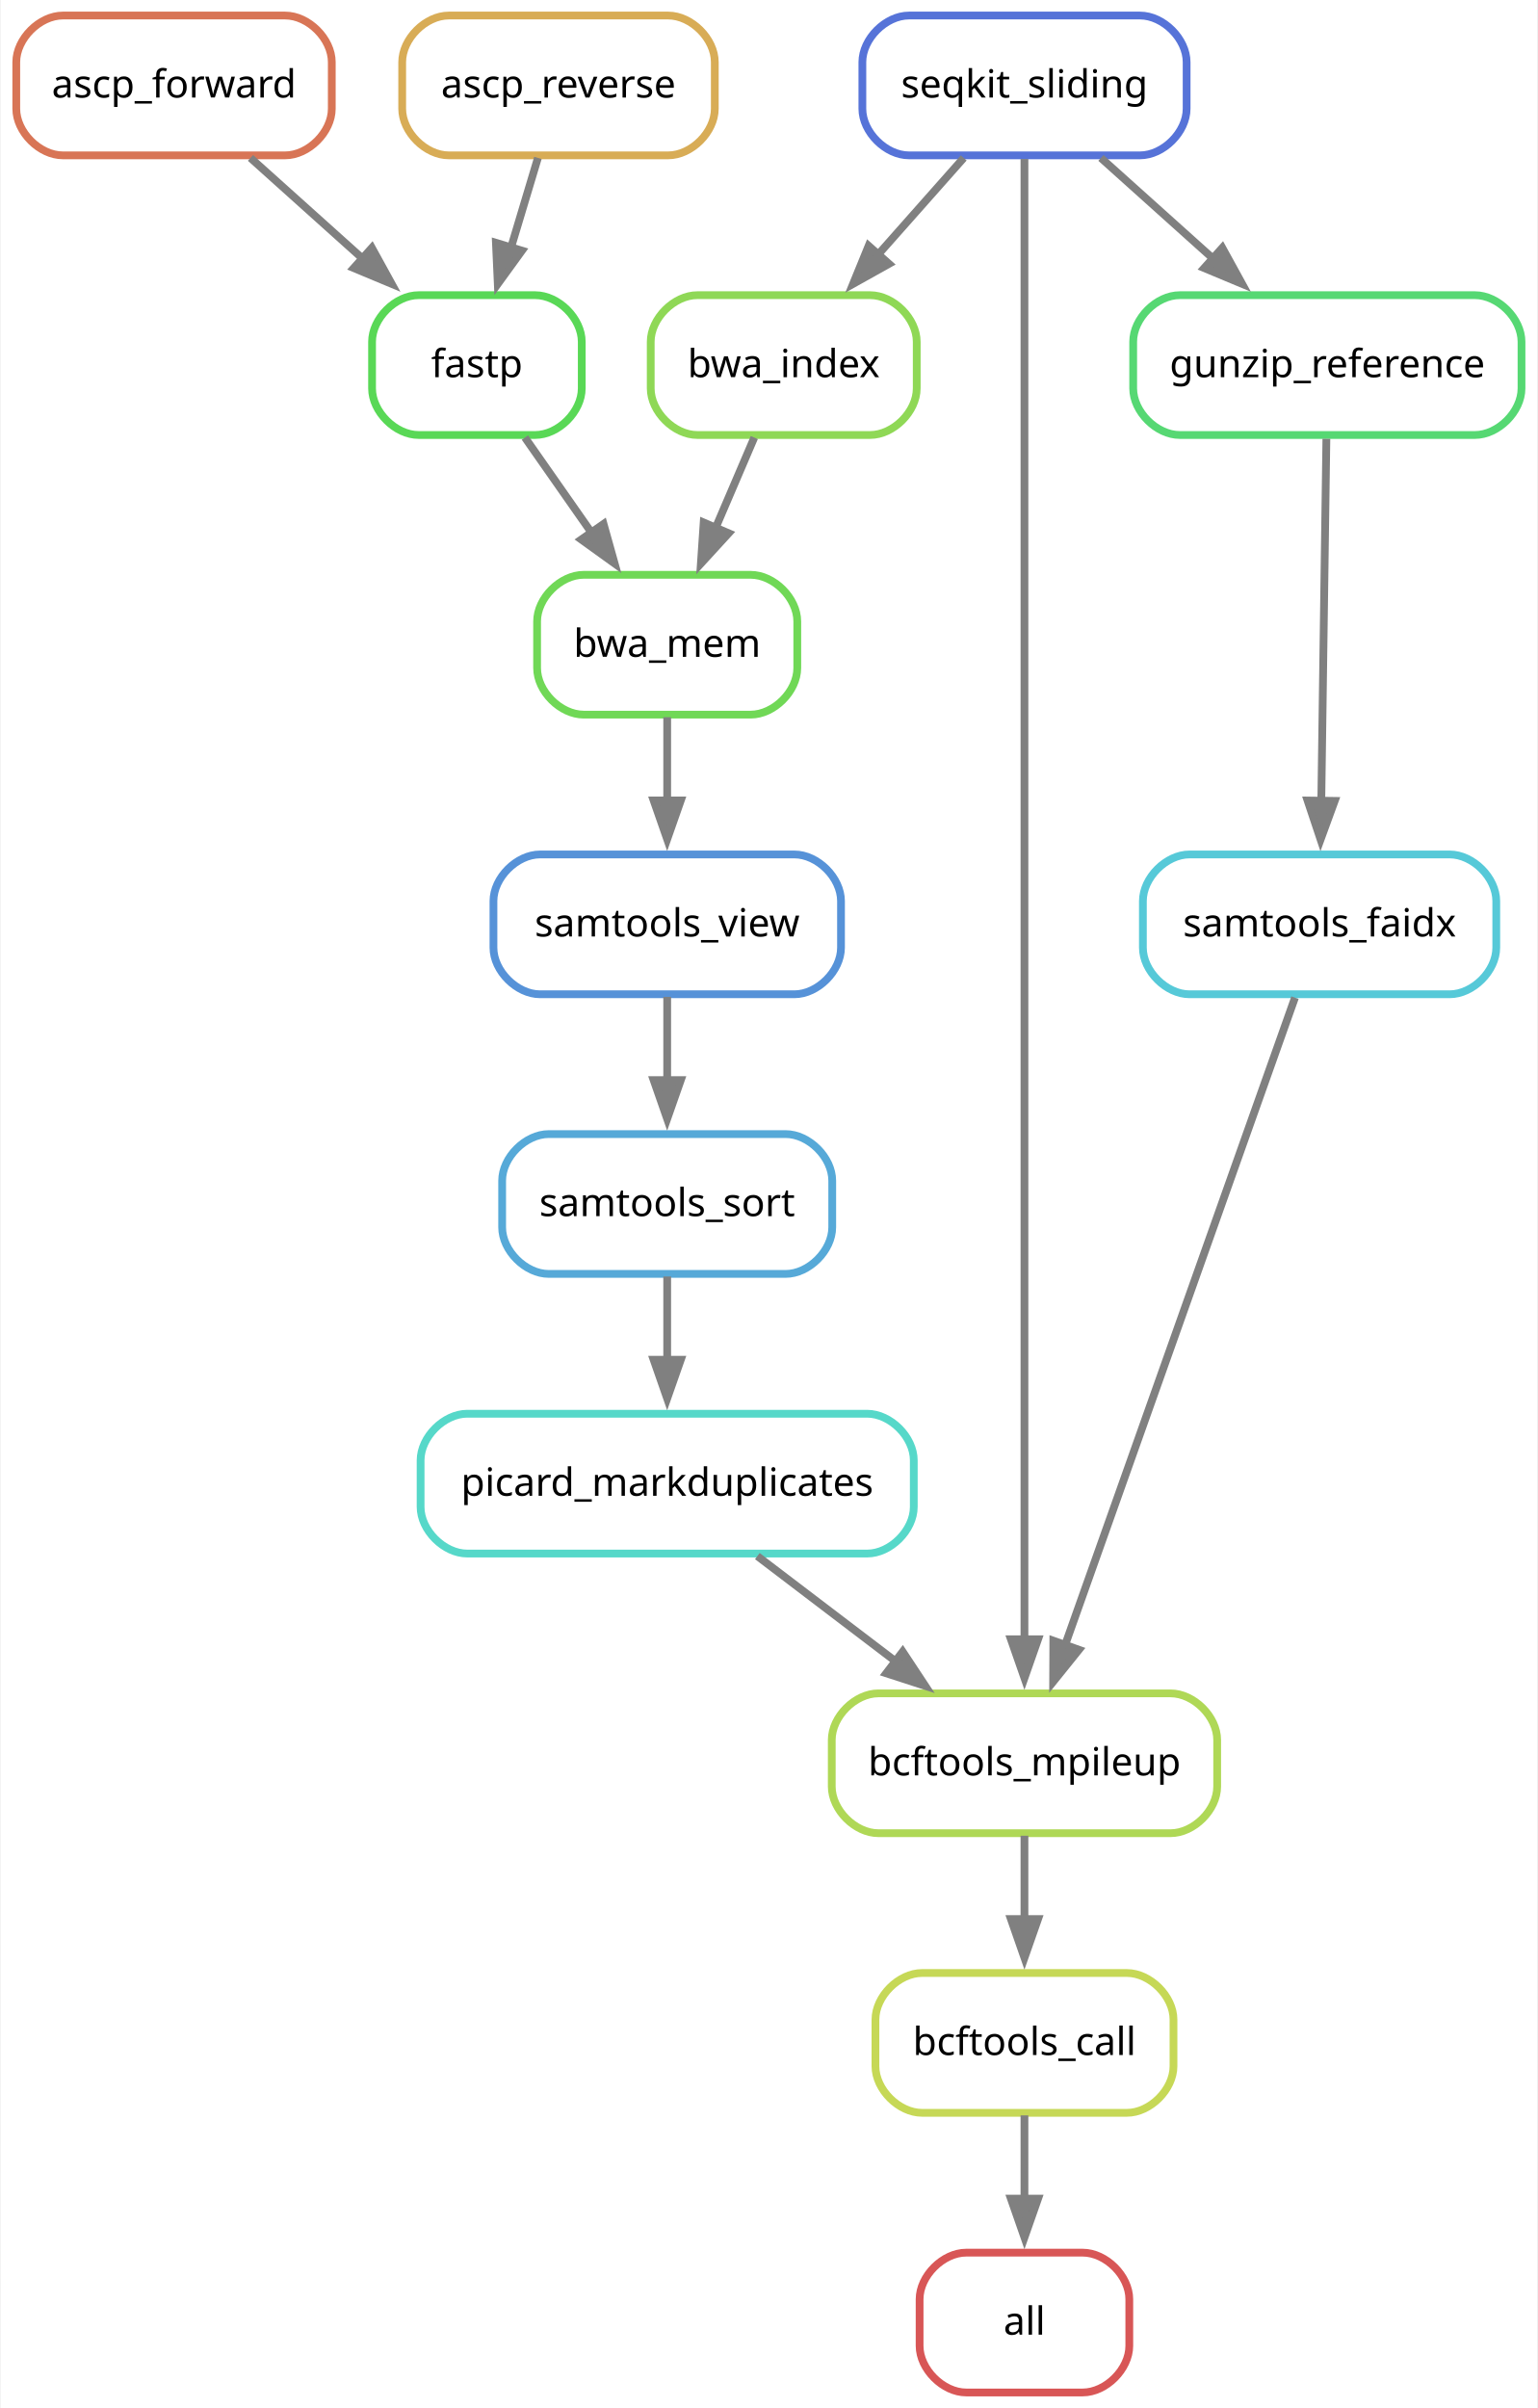
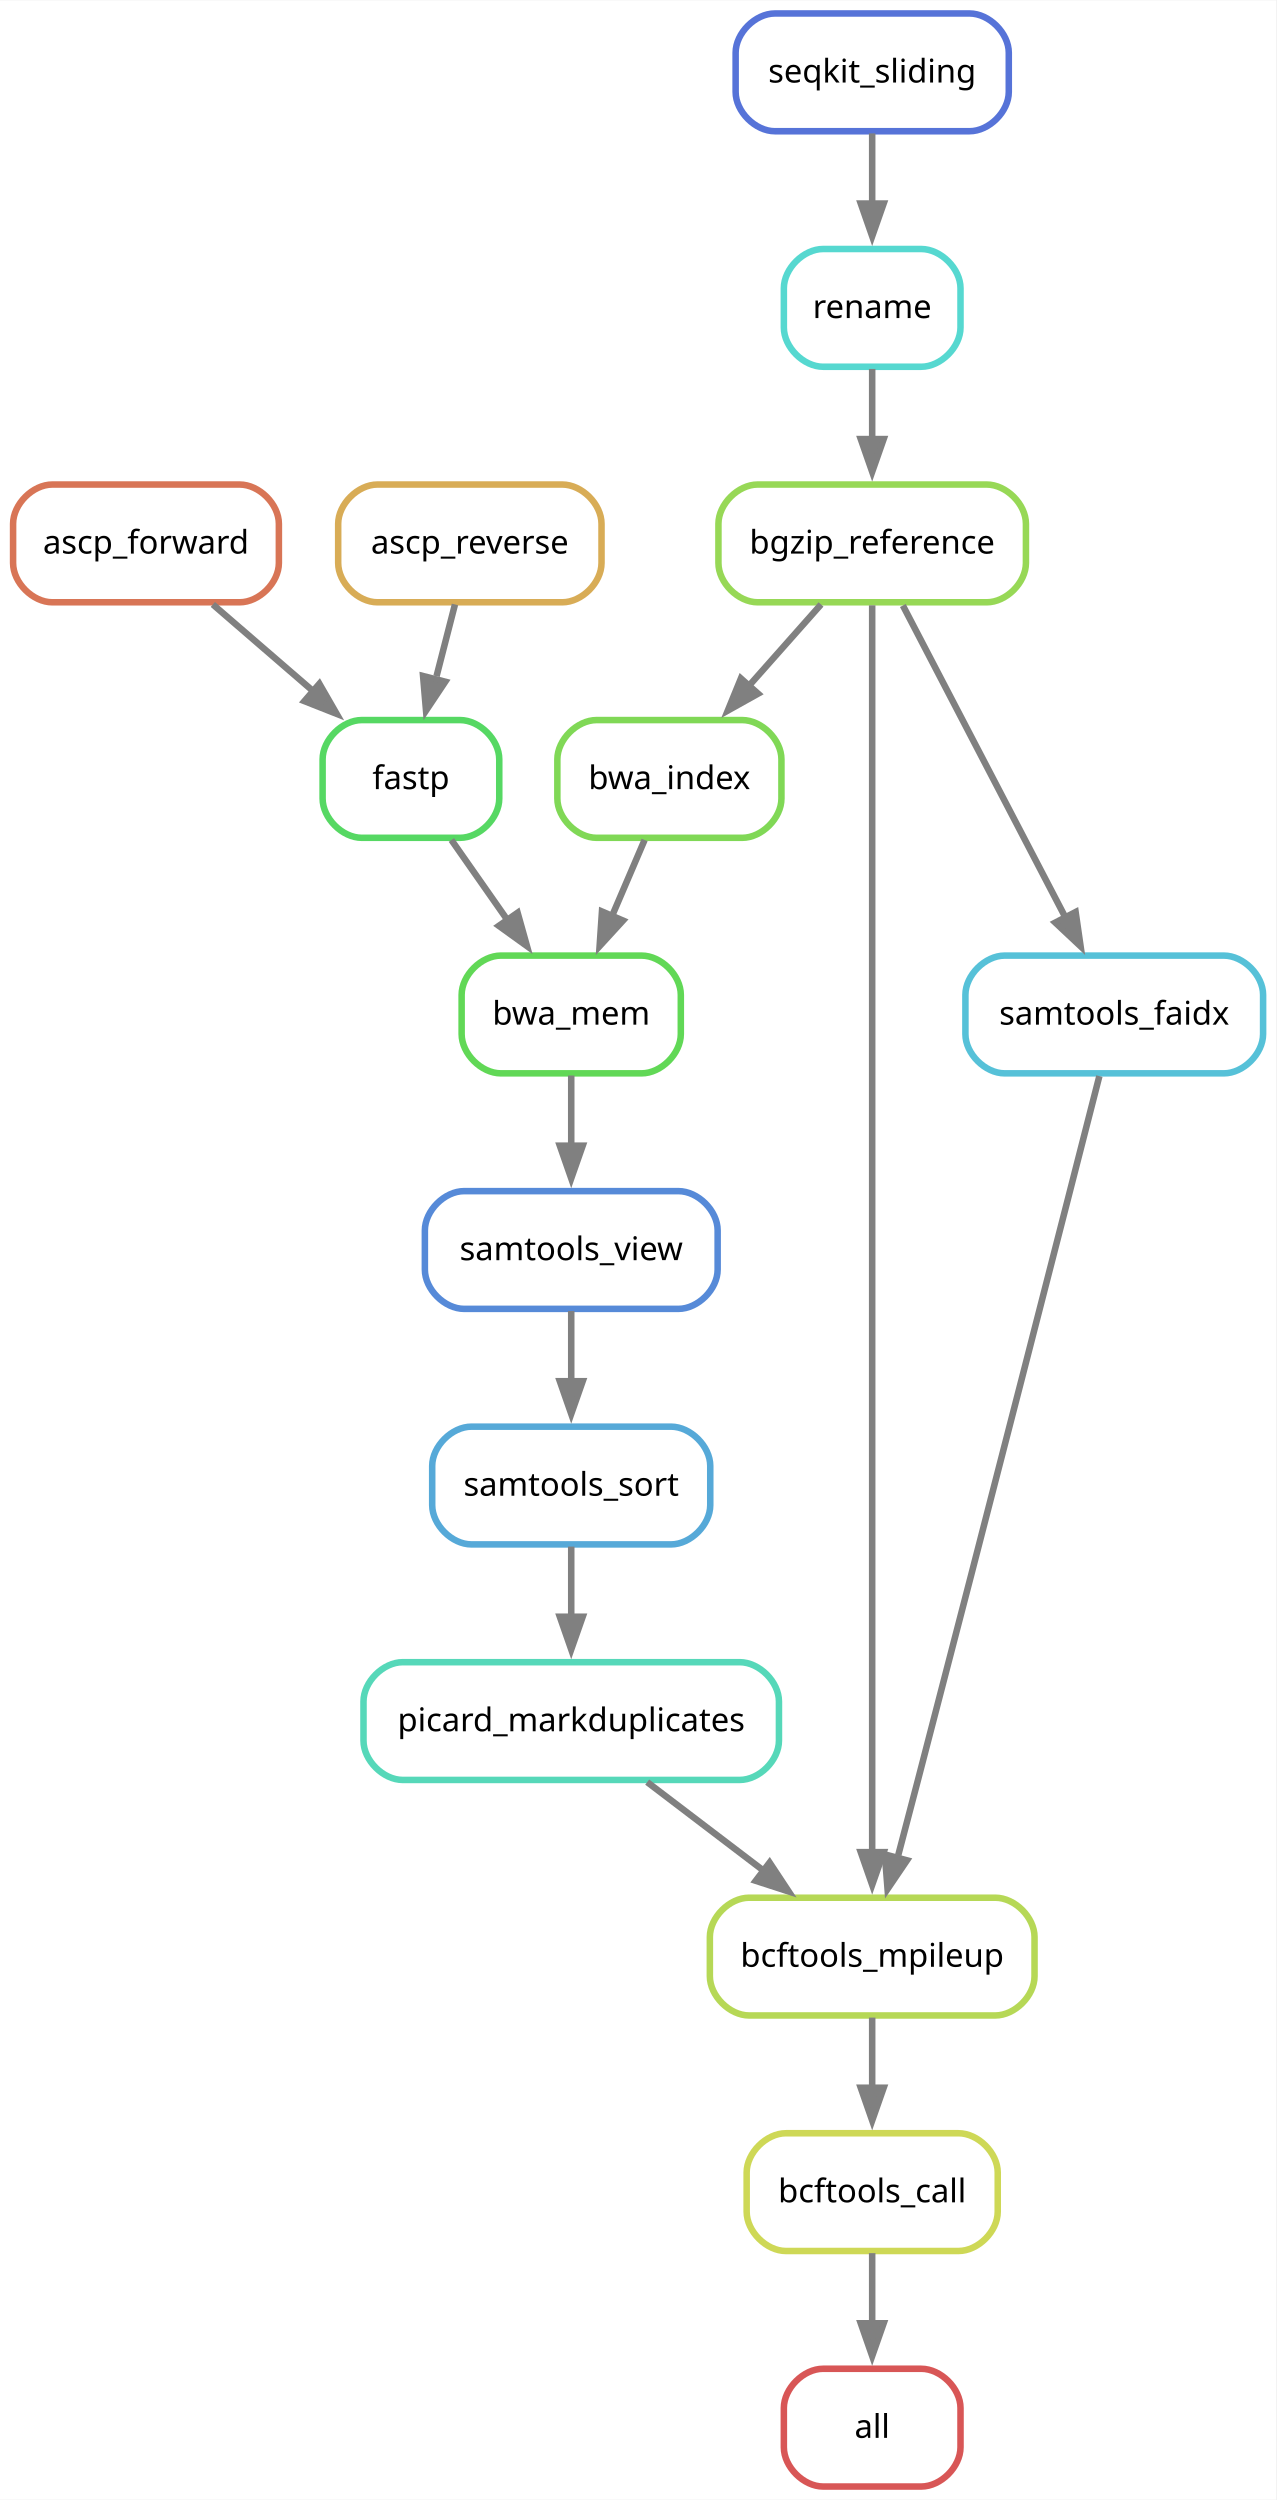
- <svg xmlns="http://www.w3.org/2000/svg" width="396pt" height="620pt" viewBox="0.00 0.00 395.62 620.00">
-   <g id="graph0" class="graph" transform="scale(1 1) rotate(0) translate(4 616)">
-     <polygon fill="white" stroke="none" points="-4,4 -4,-616 391.62,-616 391.62,4 -4,4" />
+ <svg xmlns="http://www.w3.org/2000/svg" width="390pt" height="764pt" viewBox="0.00 0.00 390.12 764.00">
+   <g id="graph0" class="graph" transform="scale(1 1) rotate(0) translate(4 760)">
+     <polygon fill="white" stroke="none" points="-4,4 -4,-760 386.12,-760 386.12,4 -4,4" />
    <g id="node1" class="node">
-       <path fill="none" stroke="#d85656" stroke-width="2" d="M274.62,-36C274.62,-36 244.62,-36 244.62,-36 238.62,-36 232.62,-30 232.62,-24 232.62,-24 232.62,-12 232.62,-12 232.62,-6 238.62,0 244.62,0 244.62,0 274.62,0 274.62,0 280.62,0 286.62,-6 286.62,-12 286.62,-12 286.62,-24 286.62,-24 286.62,-30 280.62,-36 274.62,-36" />
-       <text text-anchor="middle" x="259.62" y="-14.88" font-family="sans" font-size="10.00">all</text>
+       <path fill="none" stroke="#d85656" stroke-width="2" d="M277.62,-36C277.62,-36 247.62,-36 247.62,-36 241.62,-36 235.62,-30 235.62,-24 235.62,-24 235.62,-12 235.62,-12 235.62,-6 241.62,0 247.62,0 247.62,0 277.62,0 277.62,0 283.62,0 289.62,-6 289.62,-12 289.62,-12 289.62,-24 289.62,-24 289.62,-30 283.62,-36 277.62,-36" />
+       <text text-anchor="middle" x="262.62" y="-14.88" font-family="sans" font-size="10.00">all</text>
    </g>
    <g id="node2" class="node">
-       <path fill="none" stroke="#c6d856" stroke-width="2" d="M286,-108C286,-108 233.25,-108 233.25,-108 227.25,-108 221.25,-102 221.25,-96 221.25,-96 221.25,-84 221.25,-84 221.25,-78 227.25,-72 233.25,-72 233.25,-72 286,-72 286,-72 292,-72 298,-78 298,-84 298,-84 298,-96 298,-96 298,-102 292,-108 286,-108" />
-       <text text-anchor="middle" x="259.62" y="-86.88" font-family="sans" font-size="10.00">bcftools_call</text>
+       <path fill="none" stroke="#ced856" stroke-width="2" d="M289,-108C289,-108 236.25,-108 236.25,-108 230.25,-108 224.25,-102 224.25,-96 224.25,-96 224.25,-84 224.25,-84 224.25,-78 230.25,-72 236.25,-72 236.25,-72 289,-72 289,-72 295,-72 301,-78 301,-84 301,-84 301,-96 301,-96 301,-102 295,-108 289,-108" />
+       <text text-anchor="middle" x="262.62" y="-86.88" font-family="sans" font-size="10.00">bcftools_call</text>
    </g>
    <g id="edge1" class="edge">
-       <path fill="none" stroke="grey" stroke-width="2" d="M259.62,-71.34C259.62,-64.75 259.62,-57.08 259.62,-49.67" />
-       <polygon fill="grey" stroke="grey" stroke-width="2" points="263.13,-49.9 259.62,-39.9 256.13,-49.9 263.13,-49.9" />
+       <path fill="none" stroke="grey" stroke-width="2" d="M262.62,-71.34C262.62,-64.75 262.62,-57.08 262.62,-49.67" />
+       <polygon fill="grey" stroke="grey" stroke-width="2" points="266.13,-49.9 262.62,-39.9 259.13,-49.9 266.13,-49.9" />
    </g>
    <g id="node3" class="node">
-       <path fill="none" stroke="#afd856" stroke-width="2" d="M297.25,-180C297.25,-180 222,-180 222,-180 216,-180 210,-174 210,-168 210,-168 210,-156 210,-156 210,-150 216,-144 222,-144 222,-144 297.25,-144 297.25,-144 303.25,-144 309.25,-150 309.25,-156 309.25,-156 309.25,-168 309.25,-168 309.25,-174 303.25,-180 297.25,-180" />
-       <text text-anchor="middle" x="259.62" y="-158.88" font-family="sans" font-size="10.00">bcftools_mpileup</text>
+       <path fill="none" stroke="#b6d856" stroke-width="2" d="M300.25,-180C300.25,-180 225,-180 225,-180 219,-180 213,-174 213,-168 213,-168 213,-156 213,-156 213,-150 219,-144 225,-144 225,-144 300.25,-144 300.25,-144 306.25,-144 312.25,-150 312.25,-156 312.25,-156 312.25,-168 312.25,-168 312.25,-174 306.25,-180 300.25,-180" />
+       <text text-anchor="middle" x="262.62" y="-158.88" font-family="sans" font-size="10.00">bcftools_mpileup</text>
    </g>
    <g id="edge2" class="edge">
-       <path fill="none" stroke="grey" stroke-width="2" d="M259.62,-143.34C259.62,-136.75 259.62,-129.08 259.62,-121.67" />
-       <polygon fill="grey" stroke="grey" stroke-width="2" points="263.13,-121.9 259.62,-111.9 256.13,-121.9 263.13,-121.9" />
+       <path fill="none" stroke="grey" stroke-width="2" d="M262.62,-143.34C262.62,-136.75 262.62,-129.08 262.62,-121.67" />
+       <polygon fill="grey" stroke="grey" stroke-width="2" points="266.13,-121.9 262.62,-111.9 259.13,-121.9 266.13,-121.9" />
    </g>
    <g id="node4" class="node">
-       <path fill="none" stroke="#56d8c9" stroke-width="2" d="M219.12,-252C219.12,-252 116.12,-252 116.12,-252 110.12,-252 104.12,-246 104.12,-240 104.12,-240 104.12,-228 104.12,-228 104.12,-222 110.12,-216 116.12,-216 116.12,-216 219.12,-216 219.12,-216 225.12,-216 231.12,-222 231.12,-228 231.12,-228 231.12,-240 231.12,-240 231.12,-246 225.12,-252 219.12,-252" />
-       <text text-anchor="middle" x="167.62" y="-230.88" font-family="sans" font-size="10.00">picard_markduplicates</text>
+       <path fill="none" stroke="#56d8b9" stroke-width="2" d="M222.12,-252C222.12,-252 119.12,-252 119.12,-252 113.12,-252 107.12,-246 107.12,-240 107.12,-240 107.12,-228 107.12,-228 107.12,-222 113.12,-216 119.12,-216 119.12,-216 222.12,-216 222.12,-216 228.12,-216 234.12,-222 234.12,-228 234.12,-228 234.12,-240 234.12,-240 234.12,-246 228.12,-252 222.12,-252" />
+       <text text-anchor="middle" x="170.62" y="-230.88" font-family="sans" font-size="10.00">picard_markduplicates</text>
    </g>
-     <g id="edge4" class="edge">
-       <path fill="none" stroke="grey" stroke-width="2" d="M190.84,-215.34C201.44,-207.27 214.19,-197.57 225.82,-188.72" />
-       <polygon fill="grey" stroke="grey" stroke-width="2" points="228.26,-190.74 234.1,-181.9 224.02,-185.17 228.26,-190.74" />
+     <g id="edge5" class="edge">
+       <path fill="none" stroke="grey" stroke-width="2" d="M193.84,-215.34C204.44,-207.27 217.19,-197.57 228.82,-188.72" />
+       <polygon fill="grey" stroke="grey" stroke-width="2" points="231.26,-190.74 237.1,-181.9 227.02,-185.17 231.26,-190.74" />
    </g>
    <g id="node5" class="node">
-       <path fill="none" stroke="#56a9d8" stroke-width="2" d="M198.12,-324C198.12,-324 137.12,-324 137.12,-324 131.12,-324 125.12,-318 125.12,-312 125.12,-312 125.12,-300 125.12,-300 125.12,-294 131.12,-288 137.12,-288 137.12,-288 198.12,-288 198.12,-288 204.12,-288 210.12,-294 210.12,-300 210.12,-300 210.12,-312 210.12,-312 210.12,-318 204.12,-324 198.12,-324" />
-       <text text-anchor="middle" x="167.62" y="-302.88" font-family="sans" font-size="10.00">samtools_sort</text>
+       <path fill="none" stroke="#56a9d8" stroke-width="2" d="M201.12,-324C201.12,-324 140.12,-324 140.12,-324 134.12,-324 128.12,-318 128.12,-312 128.12,-312 128.12,-300 128.12,-300 128.12,-294 134.12,-288 140.12,-288 140.12,-288 201.12,-288 201.12,-288 207.12,-288 213.12,-294 213.12,-300 213.12,-300 213.12,-312 213.12,-312 213.12,-318 207.12,-324 201.12,-324" />
+       <text text-anchor="middle" x="170.62" y="-302.88" font-family="sans" font-size="10.00">samtools_sort</text>
    </g>
    <g id="edge6" class="edge">
-       <path fill="none" stroke="grey" stroke-width="2" d="M167.62,-287.34C167.62,-280.75 167.62,-273.08 167.62,-265.67" />
-       <polygon fill="grey" stroke="grey" stroke-width="2" points="171.13,-265.9 167.62,-255.9 164.13,-265.9 171.13,-265.9" />
+       <path fill="none" stroke="grey" stroke-width="2" d="M170.62,-287.34C170.62,-280.75 170.62,-273.08 170.62,-265.67" />
+       <polygon fill="grey" stroke="grey" stroke-width="2" points="174.13,-265.9 170.62,-255.9 167.13,-265.9 174.13,-265.9" />
    </g>
    <g id="node6" class="node">
-       <path fill="none" stroke="#5692d8" stroke-width="2" d="M200.38,-396C200.38,-396 134.88,-396 134.88,-396 128.88,-396 122.88,-390 122.88,-384 122.88,-384 122.88,-372 122.88,-372 122.88,-366 128.88,-360 134.88,-360 134.88,-360 200.38,-360 200.38,-360 206.38,-360 212.38,-366 212.38,-372 212.38,-372 212.38,-384 212.38,-384 212.38,-390 206.38,-396 200.38,-396" />
-       <text text-anchor="middle" x="167.62" y="-374.88" font-family="sans" font-size="10.00">samtools_view</text>
+       <path fill="none" stroke="#568ad8" stroke-width="2" d="M203.38,-396C203.38,-396 137.88,-396 137.88,-396 131.88,-396 125.88,-390 125.88,-384 125.88,-384 125.88,-372 125.88,-372 125.88,-366 131.88,-360 137.88,-360 137.88,-360 203.38,-360 203.38,-360 209.38,-360 215.38,-366 215.38,-372 215.38,-372 215.38,-384 215.38,-384 215.38,-390 209.38,-396 203.38,-396" />
+       <text text-anchor="middle" x="170.62" y="-374.88" font-family="sans" font-size="10.00">samtools_view</text>
    </g>
    <g id="edge7" class="edge">
-       <path fill="none" stroke="grey" stroke-width="2" d="M167.62,-359.34C167.62,-352.75 167.62,-345.08 167.62,-337.67" />
-       <polygon fill="grey" stroke="grey" stroke-width="2" points="171.13,-337.9 167.62,-327.9 164.13,-337.9 171.13,-337.9" />
+       <path fill="none" stroke="grey" stroke-width="2" d="M170.62,-359.34C170.62,-352.75 170.62,-345.08 170.62,-337.67" />
+       <polygon fill="grey" stroke="grey" stroke-width="2" points="174.13,-337.9 170.62,-327.9 167.13,-337.9 174.13,-337.9" />
    </g>
    <g id="node7" class="node">
-       <path fill="none" stroke="#70d856" stroke-width="2" d="M189.12,-468C189.12,-468 146.12,-468 146.12,-468 140.12,-468 134.12,-462 134.12,-456 134.12,-456 134.12,-444 134.12,-444 134.12,-438 140.12,-432 146.12,-432 146.12,-432 189.12,-432 189.12,-432 195.12,-432 201.12,-438 201.12,-444 201.12,-444 201.12,-456 201.12,-456 201.12,-462 195.12,-468 189.12,-468" />
-       <text text-anchor="middle" x="167.62" y="-446.88" font-family="sans" font-size="10.00">bwa_mem</text>
+       <path fill="none" stroke="#61d856" stroke-width="2" d="M192.12,-468C192.12,-468 149.12,-468 149.12,-468 143.12,-468 137.12,-462 137.12,-456 137.12,-456 137.12,-444 137.12,-444 137.12,-438 143.12,-432 149.12,-432 149.12,-432 192.12,-432 192.12,-432 198.12,-432 204.12,-438 204.12,-444 204.12,-444 204.12,-456 204.12,-456 204.12,-462 198.12,-468 192.12,-468" />
+       <text text-anchor="middle" x="170.62" y="-446.88" font-family="sans" font-size="10.00">bwa_mem</text>
    </g>
    <g id="edge8" class="edge">
-       <path fill="none" stroke="grey" stroke-width="2" d="M167.62,-431.34C167.62,-424.75 167.62,-417.08 167.62,-409.67" />
-       <polygon fill="grey" stroke="grey" stroke-width="2" points="171.13,-409.9 167.62,-399.9 164.13,-409.9 171.13,-409.9" />
+       <path fill="none" stroke="grey" stroke-width="2" d="M170.62,-431.34C170.62,-424.75 170.62,-417.08 170.62,-409.67" />
+       <polygon fill="grey" stroke="grey" stroke-width="2" points="174.13,-409.9 170.62,-399.9 167.13,-409.9 174.13,-409.9" />
    </g>
    <g id="node8" class="node">
-       <path fill="none" stroke="#59d856" stroke-width="2" d="M133.62,-540C133.62,-540 103.62,-540 103.62,-540 97.62,-540 91.62,-534 91.62,-528 91.62,-528 91.62,-516 91.62,-516 91.62,-510 97.62,-504 103.62,-504 103.62,-504 133.62,-504 133.62,-504 139.62,-504 145.62,-510 145.62,-516 145.62,-516 145.62,-528 145.62,-528 145.62,-534 139.62,-540 133.62,-540" />
-       <text text-anchor="middle" x="118.62" y="-518.88" font-family="sans" font-size="10.00">fastp</text>
+       <path fill="none" stroke="#56d863" stroke-width="2" d="M136.62,-540C136.62,-540 106.62,-540 106.62,-540 100.62,-540 94.62,-534 94.62,-528 94.62,-528 94.62,-516 94.62,-516 94.62,-510 100.62,-504 106.62,-504 106.62,-504 136.62,-504 136.62,-504 142.62,-504 148.62,-510 148.62,-516 148.62,-516 148.62,-528 148.62,-528 148.62,-534 142.62,-540 136.62,-540" />
+       <text text-anchor="middle" x="121.62" y="-518.88" font-family="sans" font-size="10.00">fastp</text>
    </g>
-     <g id="edge10" class="edge">
-       <path fill="none" stroke="grey" stroke-width="2" d="M130.99,-503.34C136.06,-496.1 142.05,-487.53 147.71,-479.45" />
-       <polygon fill="grey" stroke="grey" stroke-width="2" points="151.23,-481.1 154.09,-470.9 145.49,-477.09 151.23,-481.1" />
+     <g id="edge9" class="edge">
+       <path fill="none" stroke="grey" stroke-width="2" d="M133.99,-503.34C139.06,-496.1 145.05,-487.53 150.71,-479.45" />
+       <polygon fill="grey" stroke="grey" stroke-width="2" points="154.23,-481.1 157.09,-470.9 148.49,-477.09 154.23,-481.1" />
    </g>
    <g id="node9" class="node">
      <path fill="none" stroke="#d87556" stroke-width="2" d="M69.25,-612C69.25,-612 12,-612 12,-612 6,-612 0,-606 0,-600 0,-600 0,-588 0,-588 0,-582 6,-576 12,-576 12,-576 69.25,-576 69.25,-576 75.25,-576 81.25,-582 81.25,-588 81.25,-588 81.25,-600 81.25,-600 81.25,-606 75.25,-612 69.25,-612" />
      <text text-anchor="middle" x="40.62" y="-590.88" font-family="sans" font-size="10.00">ascp_forward</text>
    </g>
-     <g id="edge11" class="edge">
-       <path fill="none" stroke="grey" stroke-width="2" d="M60.31,-575.34C69.02,-567.52 79.44,-558.16 89.06,-549.53" />
-       <polygon fill="grey" stroke="grey" stroke-width="2" points="91.57,-552.19 96.68,-542.9 86.9,-546.98 91.57,-552.19" />
+     <g id="edge12" class="edge">
+       <path fill="none" stroke="grey" stroke-width="2" d="M61.06,-575.34C70.2,-567.44 81.17,-557.96 91.24,-549.26" />
+       <polygon fill="grey" stroke="grey" stroke-width="2" points="93.63,-551.09 98.91,-541.9 89.06,-545.79 93.63,-551.09" />
    </g>
    <g id="node10" class="node">
      <path fill="none" stroke="#d8ac56" stroke-width="2" d="M167.88,-612C167.88,-612 111.38,-612 111.38,-612 105.38,-612 99.38,-606 99.38,-600 99.38,-600 99.38,-588 99.38,-588 99.38,-582 105.38,-576 111.38,-576 111.38,-576 167.88,-576 167.88,-576 173.88,-576 179.88,-582 179.88,-588 179.88,-588 179.88,-600 179.88,-600 179.88,-606 173.88,-612 167.88,-612" />
      <text text-anchor="middle" x="139.62" y="-590.88" font-family="sans" font-size="10.00">ascp_reverse</text>
    </g>
-     <g id="edge12" class="edge">
-       <path fill="none" stroke="grey" stroke-width="2" d="M134.33,-575.34C132.3,-568.59 129.93,-560.69 127.66,-553.11" />
-       <polygon fill="grey" stroke="grey" stroke-width="2" points="130.22,-551.47 124,-542.9 123.52,-553.49 130.22,-551.47" />
+     <g id="edge11" class="edge">
+       <path fill="none" stroke="grey" stroke-width="2" d="M135.08,-575.34C133.37,-568.67 131.37,-560.89 129.44,-553.39" />
+       <polygon fill="grey" stroke="grey" stroke-width="2" points="132.11,-551.72 126.23,-542.9 125.33,-553.46 132.11,-551.72" />
    </g>
    <g id="node11" class="node">
-       <path fill="none" stroke="#8fd856" stroke-width="2" d="M219.88,-540C219.88,-540 175.38,-540 175.38,-540 169.38,-540 163.38,-534 163.38,-528 163.38,-528 163.38,-516 163.38,-516 163.38,-510 169.38,-504 175.38,-504 175.38,-504 219.88,-504 219.88,-504 225.88,-504 231.88,-510 231.88,-516 231.88,-516 231.88,-528 231.88,-528 231.88,-534 225.88,-540 219.88,-540" />
-       <text text-anchor="middle" x="197.62" y="-518.88" font-family="sans" font-size="10.00">bwa_index</text>
+       <path fill="none" stroke="#80d856" stroke-width="2" d="M222.88,-540C222.88,-540 178.38,-540 178.38,-540 172.38,-540 166.38,-534 166.38,-528 166.38,-528 166.38,-516 166.38,-516 166.38,-510 172.38,-504 178.38,-504 178.38,-504 222.88,-504 222.88,-504 228.88,-504 234.88,-510 234.88,-516 234.88,-516 234.88,-528 234.88,-528 234.88,-534 228.88,-540 222.88,-540" />
+       <text text-anchor="middle" x="200.62" y="-518.88" font-family="sans" font-size="10.00">bwa_index</text>
    </g>
-     <g id="edge9" class="edge">
-       <path fill="none" stroke="grey" stroke-width="2" d="M190.05,-503.34C187.13,-496.51 183.7,-488.5 180.41,-480.83" />
-       <polygon fill="grey" stroke="grey" stroke-width="2" points="183.45,-478.71 176.3,-470.9 177.02,-481.47 183.45,-478.71" />
+     <g id="edge10" class="edge">
+       <path fill="none" stroke="grey" stroke-width="2" d="M193.05,-503.34C190.13,-496.51 186.7,-488.5 183.41,-480.83" />
+       <polygon fill="grey" stroke="grey" stroke-width="2" points="186.45,-478.71 179.3,-470.9 180.02,-481.47 186.45,-478.71" />
    </g>
    <g id="node12" class="node">
-       <path fill="none" stroke="#5673d8" stroke-width="2" d="M289.38,-612C289.38,-612 229.88,-612 229.88,-612 223.88,-612 217.88,-606 217.88,-600 217.88,-600 217.88,-588 217.88,-588 217.88,-582 223.88,-576 229.88,-576 229.88,-576 289.38,-576 289.38,-576 295.38,-576 301.38,-582 301.38,-588 301.38,-588 301.38,-600 301.38,-600 301.38,-606 295.38,-612 289.38,-612" />
-       <text text-anchor="middle" x="259.62" y="-590.88" font-family="sans" font-size="10.00">seqkit_sliding</text>
+       <path fill="none" stroke="#97d856" stroke-width="2" d="M297.62,-612C297.62,-612 227.62,-612 227.62,-612 221.62,-612 215.62,-606 215.62,-600 215.62,-600 215.62,-588 215.62,-588 215.62,-582 221.62,-576 227.62,-576 227.62,-576 297.62,-576 297.62,-576 303.62,-576 309.62,-582 309.62,-588 309.62,-588 309.62,-600 309.62,-600 309.62,-606 303.62,-612 297.62,-612" />
+       <text text-anchor="middle" x="262.62" y="-590.88" font-family="sans" font-size="10.00">bgzip_reference</text>
    </g>
    <g id="edge3" class="edge">
-       <path fill="none" stroke="grey" stroke-width="2" d="M259.62,-575.07C259.62,-548.13 259.62,-495.62 259.62,-451 259.62,-451 259.62,-451 259.62,-305 259.62,-266.65 259.62,-222.48 259.62,-193.72" />
-       <polygon fill="grey" stroke="grey" stroke-width="2" points="263.13,-193.93 259.62,-183.93 256.13,-193.93 263.13,-193.93" />
+       <path fill="none" stroke="grey" stroke-width="2" d="M262.62,-575.07C262.62,-548.13 262.62,-495.62 262.62,-451 262.62,-451 262.62,-451 262.62,-305 262.62,-266.65 262.62,-222.48 262.62,-193.72" />
+       <polygon fill="grey" stroke="grey" stroke-width="2" points="266.13,-193.93 262.62,-183.93 259.13,-193.93 266.13,-193.93" />
    </g>
    <g id="edge13" class="edge">
-       <path fill="none" stroke="grey" stroke-width="2" d="M243.98,-575.34C237.35,-567.85 229.46,-558.95 222.09,-550.63" />
-       <polygon fill="grey" stroke="grey" stroke-width="2" points="224.73,-548.07 215.48,-542.9 219.49,-552.71 224.73,-548.07" />
+       <path fill="none" stroke="grey" stroke-width="2" d="M246.98,-575.34C240.35,-567.85 232.46,-558.95 225.09,-550.63" />
+       <polygon fill="grey" stroke="grey" stroke-width="2" points="227.73,-548.07 218.48,-542.9 222.49,-552.71 227.73,-548.07" />
+     </g>
+     <g id="node15" class="node">
+       <path fill="none" stroke="#56c1d8" stroke-width="2" d="M370.12,-468C370.12,-468 303.12,-468 303.12,-468 297.12,-468 291.12,-462 291.12,-456 291.12,-456 291.12,-444 291.12,-444 291.12,-438 297.12,-432 303.12,-432 303.12,-432 370.12,-432 370.12,-432 376.12,-432 382.12,-438 382.12,-444 382.12,-444 382.12,-456 382.12,-456 382.12,-462 376.12,-468 370.12,-468" />
+       <text text-anchor="middle" x="336.62" y="-446.88" font-family="sans" font-size="10.00">samtools_faidx</text>
+     </g>
+     <g id="edge16" class="edge">
+       <path fill="none" stroke="grey" stroke-width="2" d="M272,-575.02C284.45,-551.12 306.61,-508.59 321.46,-480.1" />
+       <polygon fill="grey" stroke="grey" stroke-width="2" points="324.81,-481.32 326.33,-470.84 318.6,-478.09 324.81,-481.32" />
+     </g>
+     <g id="node13" class="node">
+       <path fill="none" stroke="#56d8d0" stroke-width="2" d="M277.62,-684C277.62,-684 247.62,-684 247.62,-684 241.62,-684 235.62,-678 235.62,-672 235.62,-672 235.62,-660 235.62,-660 235.62,-654 241.62,-648 247.62,-648 247.62,-648 277.62,-648 277.62,-648 283.62,-648 289.62,-654 289.62,-660 289.62,-660 289.62,-672 289.62,-672 289.62,-678 283.62,-684 277.62,-684" />
+       <text text-anchor="middle" x="262.62" y="-662.88" font-family="sans" font-size="10.00">rename</text>
+     </g>
+     <g id="edge14" class="edge">
+       <path fill="none" stroke="grey" stroke-width="2" d="M262.62,-647.34C262.62,-640.75 262.62,-633.08 262.62,-625.67" />
+       <polygon fill="grey" stroke="grey" stroke-width="2" points="266.13,-625.9 262.62,-615.9 259.13,-625.9 266.13,-625.9" />
    </g>
    <g id="node14" class="node">
-       <path fill="none" stroke="#56d873" stroke-width="2" d="M375.62,-540C375.62,-540 299.62,-540 299.62,-540 293.62,-540 287.62,-534 287.62,-528 287.62,-528 287.62,-516 287.62,-516 287.62,-510 293.62,-504 299.62,-504 299.62,-504 375.62,-504 375.62,-504 381.62,-504 387.62,-510 387.62,-516 387.62,-516 387.62,-528 387.62,-528 387.62,-534 381.62,-540 375.62,-540" />
-       <text text-anchor="middle" x="337.62" y="-518.88" font-family="sans" font-size="10.00">gunzip_reference</text>
+       <path fill="none" stroke="#5673d8" stroke-width="2" d="M292.38,-756C292.38,-756 232.88,-756 232.88,-756 226.88,-756 220.88,-750 220.88,-744 220.88,-744 220.88,-732 220.88,-732 220.88,-726 226.88,-720 232.88,-720 232.88,-720 292.38,-720 292.38,-720 298.38,-720 304.38,-726 304.38,-732 304.38,-732 304.38,-744 304.38,-744 304.38,-750 298.38,-756 292.38,-756" />
+       <text text-anchor="middle" x="262.62" y="-734.88" font-family="sans" font-size="10.00">seqkit_sliding</text>
    </g>
    <g id="edge15" class="edge">
-       <path fill="none" stroke="grey" stroke-width="2" d="M279.31,-575.34C288.02,-567.52 298.44,-558.16 308.06,-549.53" />
-       <polygon fill="grey" stroke="grey" stroke-width="2" points="310.57,-552.19 315.68,-542.9 305.9,-546.98 310.57,-552.19" />
+       <path fill="none" stroke="grey" stroke-width="2" d="M262.62,-719.34C262.62,-712.75 262.62,-705.08 262.62,-697.67" />
+       <polygon fill="grey" stroke="grey" stroke-width="2" points="266.13,-697.9 262.62,-687.9 259.13,-697.9 266.13,-697.9" />
    </g>
-     <g id="node13" class="node">
-       <path fill="none" stroke="#56c9d8" stroke-width="2" d="M369.12,-396C369.12,-396 302.12,-396 302.12,-396 296.12,-396 290.12,-390 290.12,-384 290.12,-384 290.12,-372 290.12,-372 290.12,-366 296.12,-360 302.12,-360 302.12,-360 369.12,-360 369.12,-360 375.12,-360 381.12,-366 381.12,-372 381.12,-372 381.12,-384 381.12,-384 381.12,-390 375.12,-396 369.12,-396" />
-       <text text-anchor="middle" x="335.62" y="-374.88" font-family="sans" font-size="10.00">samtools_faidx</text>
-     </g>
-     <g id="edge5" class="edge">
-       <path fill="none" stroke="grey" stroke-width="2" d="M329.28,-359.12C316.26,-322.46 286.41,-238.41 270.34,-193.16" />
-       <polygon fill="grey" stroke="grey" stroke-width="2" points="273.65,-191.23 267.01,-182.98 267.06,-193.57 273.65,-191.23" />
-     </g>
-     <g id="edge14" class="edge">
-       <path fill="none" stroke="grey" stroke-width="2" d="M337.37,-503.02C337.04,-479.54 336.46,-438.11 336.06,-409.64" />
-       <polygon fill="grey" stroke="grey" stroke-width="2" points="339.52,-409.79 335.88,-399.84 332.52,-409.89 339.52,-409.79" />
+     <g id="edge4" class="edge">
+       <path fill="none" stroke="grey" stroke-width="2" d="M332.07,-431.16C322.1,-392.13 297.55,-296.23 276.62,-216 274.68,-208.54 272.56,-200.5 270.58,-192.98" />
+       <polygon fill="grey" stroke="grey" stroke-width="2" points="273.26,-191.43 267.32,-182.66 266.49,-193.22 273.26,-191.43" />
    </g>
  </g>
</svg>
